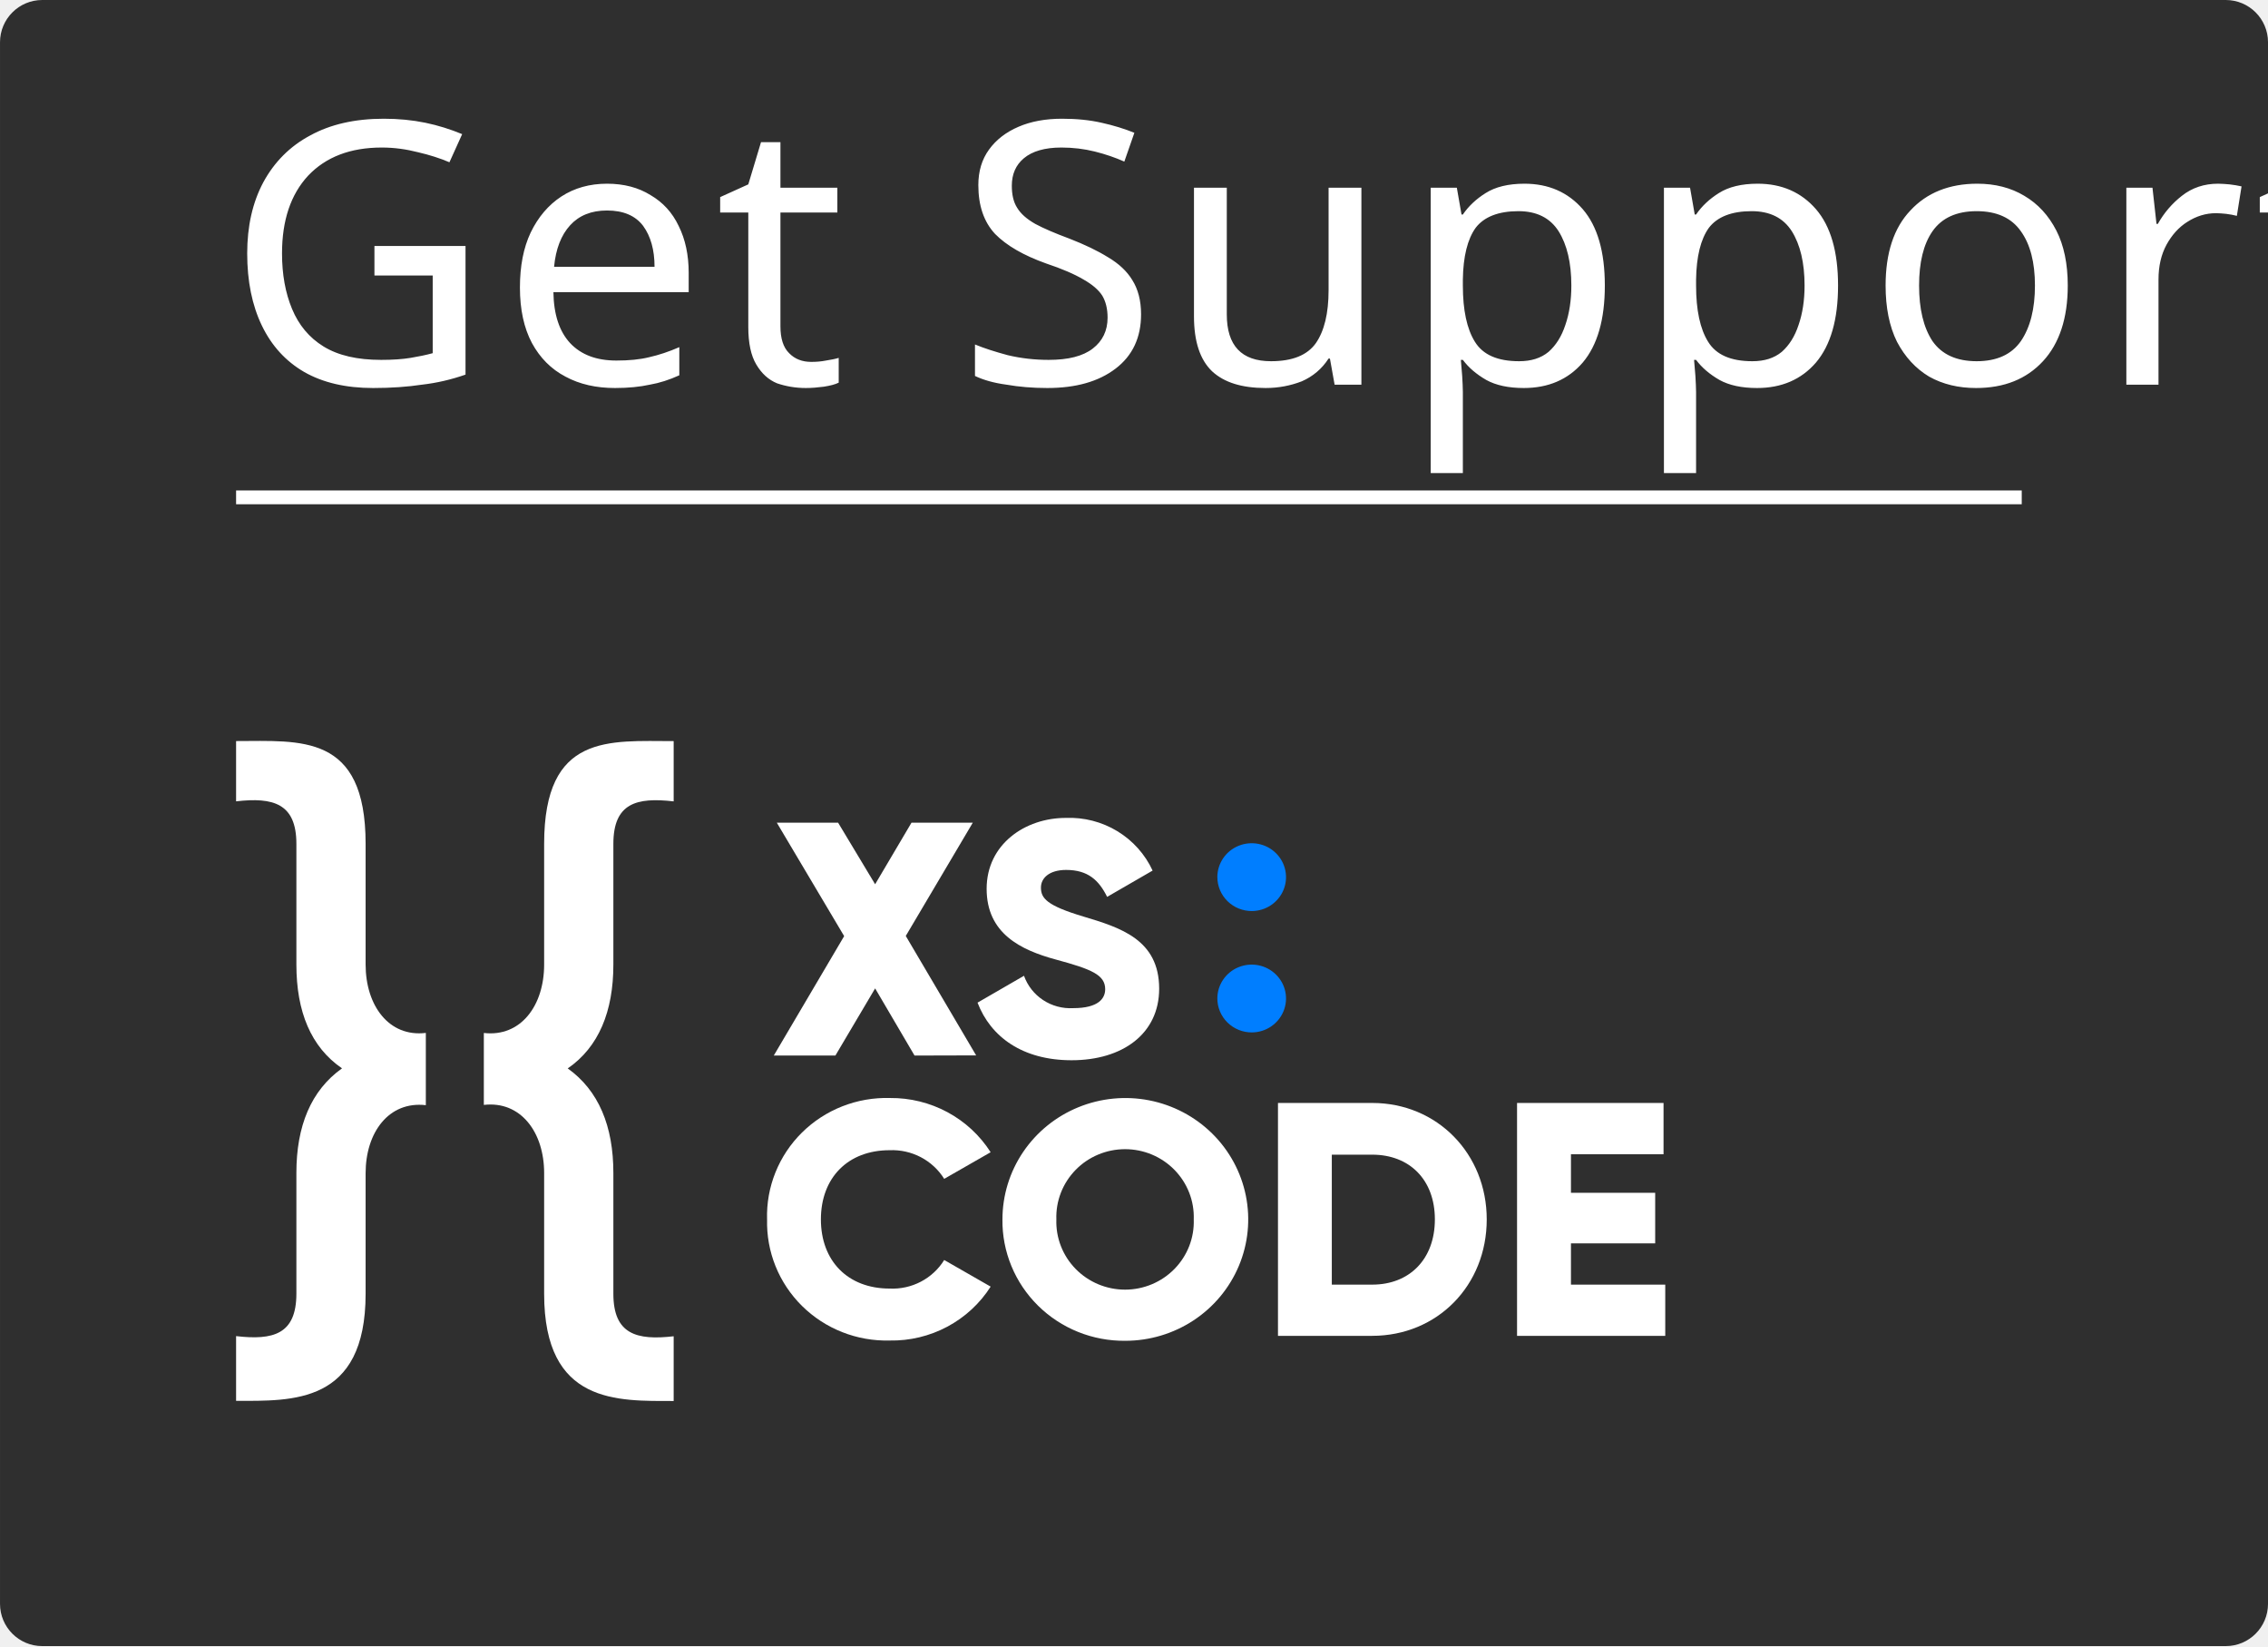
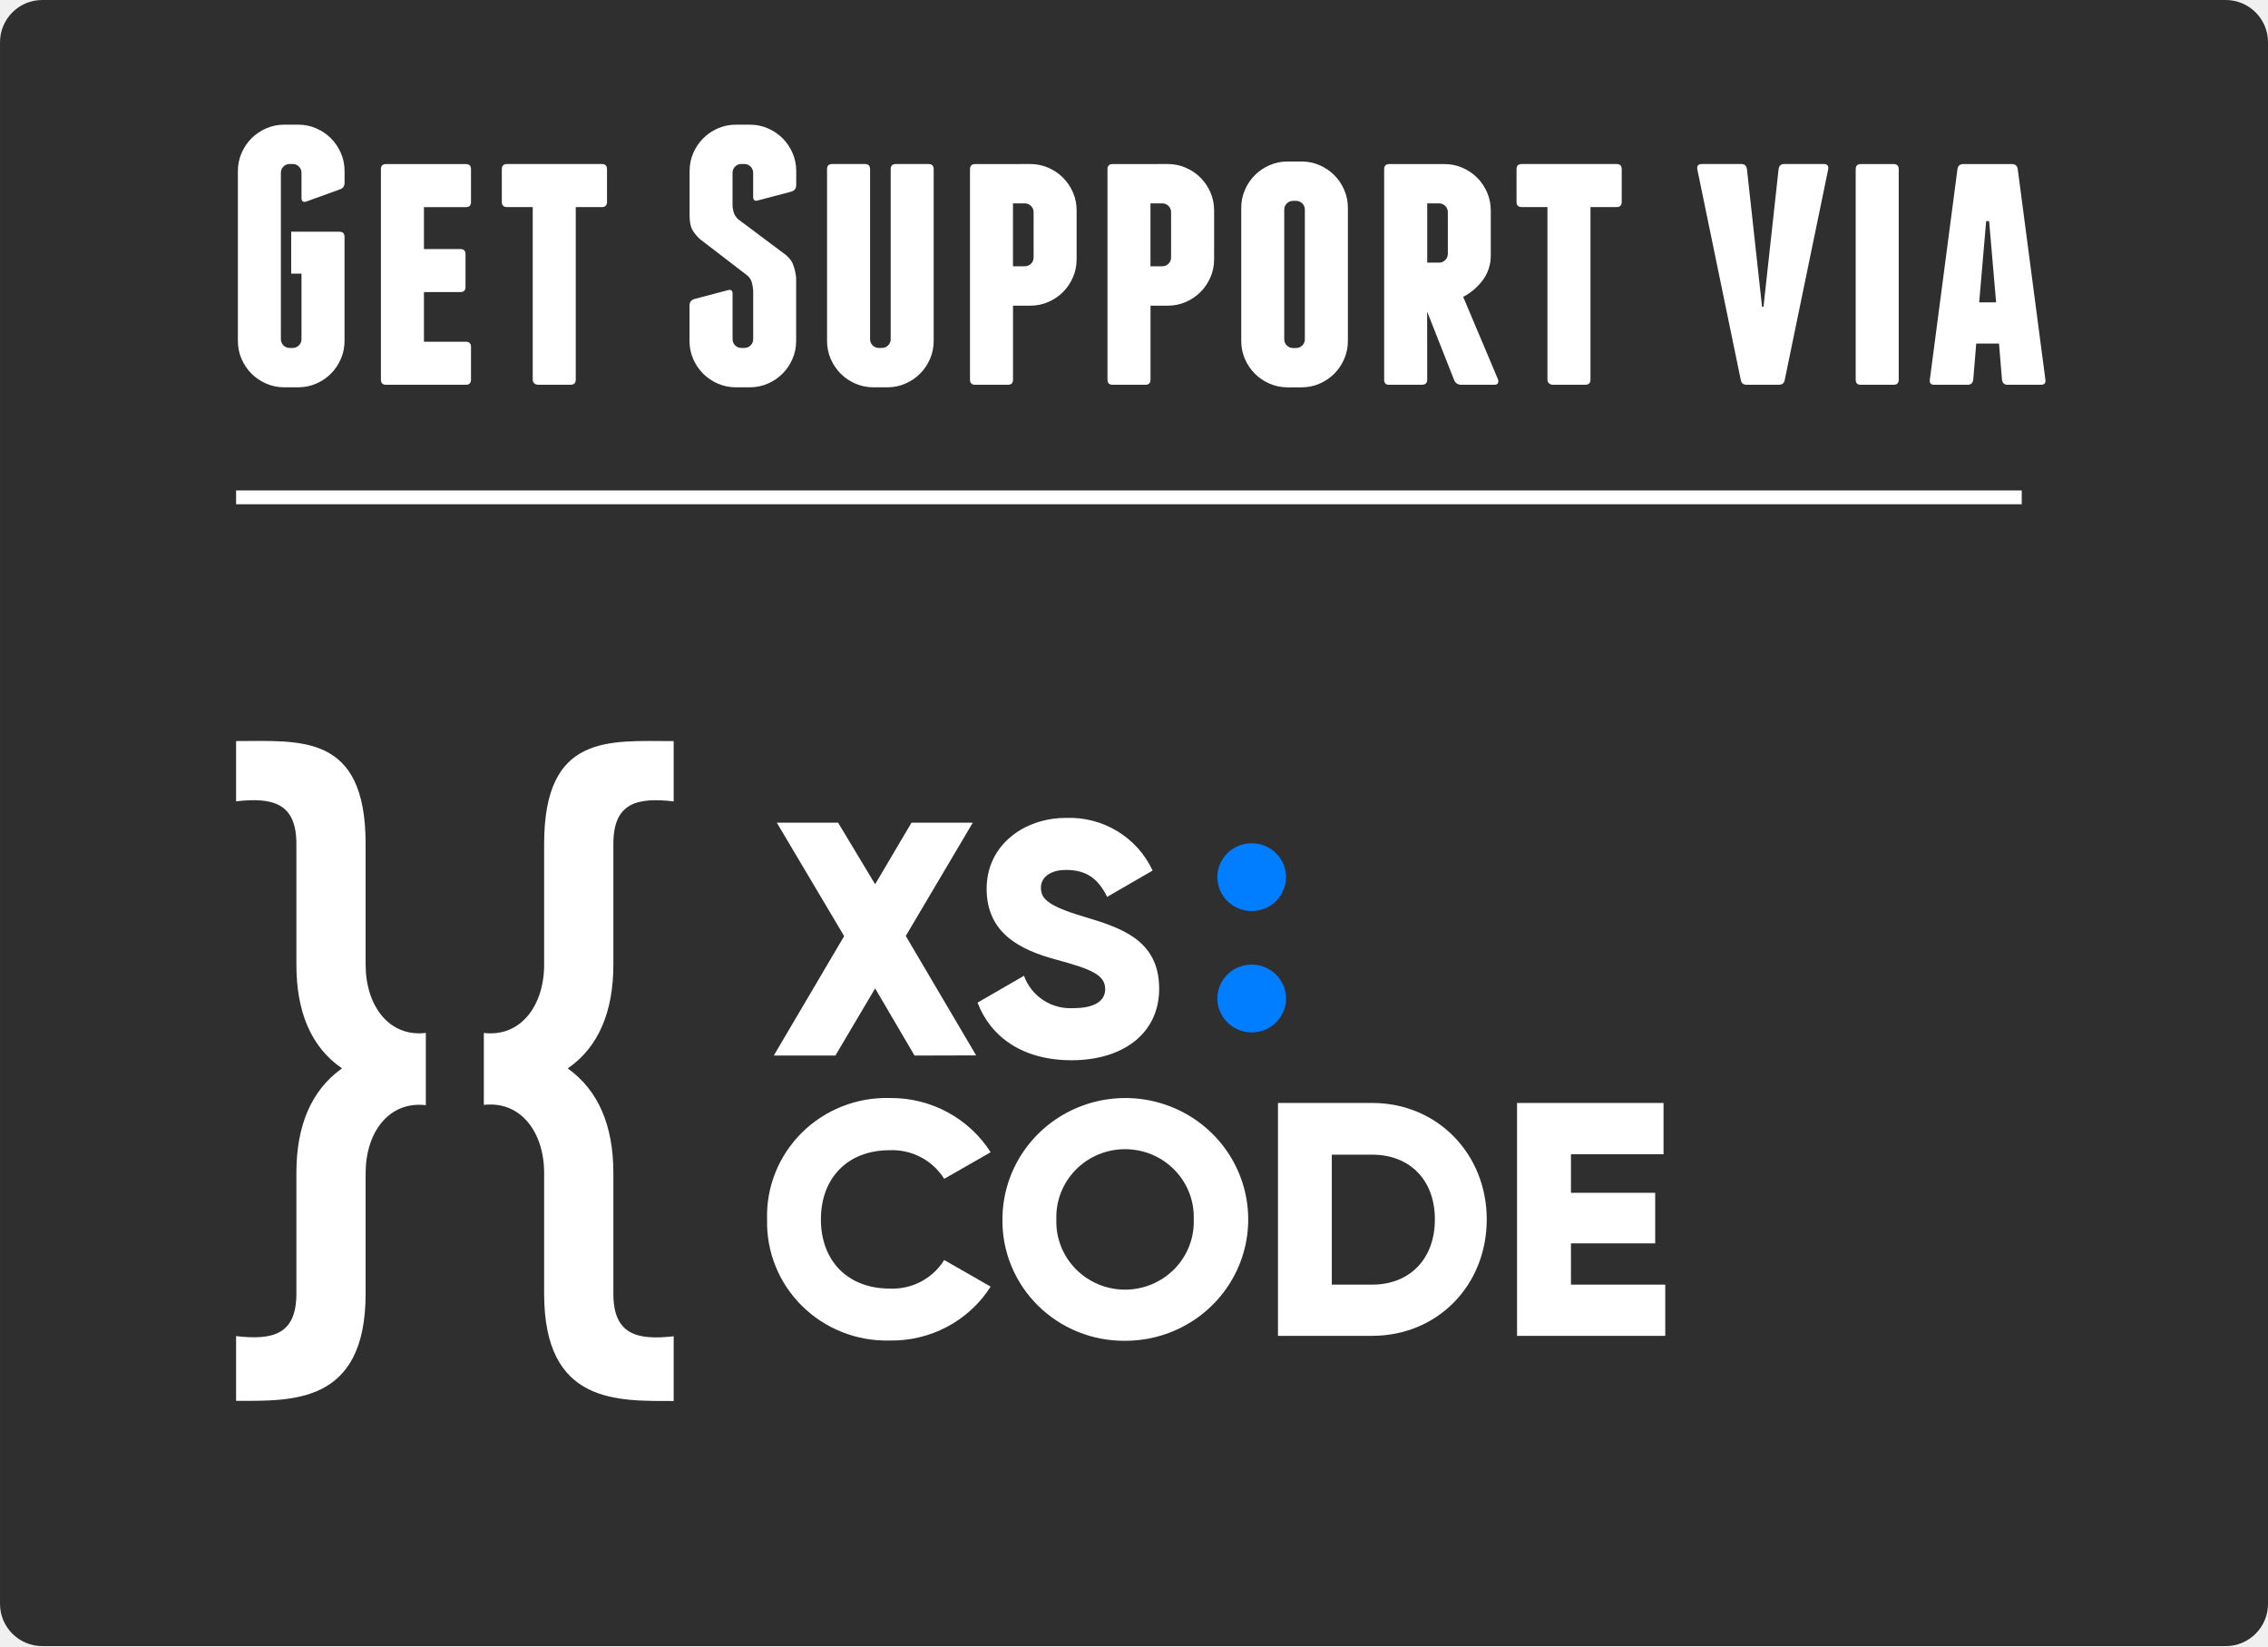
- <svg xmlns="http://www.w3.org/2000/svg" width="52.916mm" height="38.396mm" viewBox="0 0 52.916 38.396" version="1.1" id="svg8">
+ <svg xmlns="http://www.w3.org/2000/svg" id="svg8" version="1.1" viewBox="0 0 52.916 38.396" height="38.396mm" width="52.916mm">
  <defs id="defs2">
    <clipPath id="clip0">
-       <rect id="rect863" fill="#ffffff" height="48" width="104" x="0" y="0" />
+       <rect y="0" x="0" width="104" height="48" fill="#ffffff" id="rect863" />
    </clipPath>
  </defs>
-   <g id="layer1" transform="translate(-25.68172,-32.05098)">
-     <rect style="opacity:1;fill:#2f2f2f;fill-opacity:1;stroke-width:0.516;stroke-linecap:round" id="rect833" width="52.916" height="38.396" x="25.682" y="32.051" rx="0.986" ry="0.986" />
-     <g style="fill:none" id="g886" transform="matrix(0.3206232,0,0,0.3206232,31.18993,49.33767)">
-       <g id="g861" clip-path="url(#clip0)">
-         <path id="path843" fill="#007eff" d="m 71.406,9.89 c 0.001,-0.487 0.148,-0.962 0.422,-1.366 0.274,-0.404 0.663,-0.72 1.119,-0.906 0.455,-0.186 0.956,-0.236 1.44,-0.142 0.483,0.094 0.928,0.327 1.278,0.67 0.35,0.343 0.589,0.78 0.688,1.257 0.099,0.477 0.052,0.972 -0.134,1.422 -0.186,0.451 -0.502,0.837 -0.91,1.111 -0.407,0.274 -0.888,0.422 -1.381,0.427 -0.33,0.002 -0.658,-0.06 -0.964,-0.183 -0.306,-0.123 -0.584,-0.305 -0.818,-0.535 -0.234,-0.23 -0.42,-0.503 -0.547,-0.804 -0.127,-0.301 -0.192,-0.624 -0.192,-0.95 z m 0,8.83 c 0.001,-0.487 0.148,-0.962 0.422,-1.366 0.274,-0.404 0.663,-0.72 1.119,-0.906 0.455,-0.186 0.956,-0.236 1.44,-0.142 0.483,0.094 0.928,0.327 1.278,0.67 0.35,0.343 0.589,0.78 0.688,1.257 0.099,0.477 0.052,0.972 -0.134,1.422 -0.186,0.451 -0.502,0.837 -0.91,1.111 -0.407,0.274 -0.888,0.422 -1.381,0.427 -0.332,0.002 -0.661,-0.06 -0.968,-0.185 -0.307,-0.124 -0.586,-0.308 -0.821,-0.539 -0.235,-0.232 -0.42,-0.507 -0.546,-0.81 -0.126,-0.303 -0.19,-0.628 -0.187,-0.956 z" />
-         <path id="path845" fill="#ffffff" d="m 49.371,22.876 -2.868,-4.886 -2.892,4.886 h -4.483 l 5.121,-8.689 -4.901,-8.253 h 4.46 l 2.695,4.48 2.647,-4.48 h 4.46 l -4.877,8.241 5.121,8.689 z" />
-         <path id="path847" fill="#ffffff" d="m 53.956,19.026 3.38,-1.954 c 0.257,0.722 0.745,1.342 1.39,1.767 0.645,0.425 1.413,0.631 2.187,0.588 1.866,0 2.331,-0.724 2.331,-1.377 0,-1.042 -0.984,-1.454 -3.577,-2.155 -2.594,-0.701 -5.05,-1.913 -5.05,-5.151 0,-3.238 2.796,-5.157 5.759,-5.157 1.32,-0.053 2.626,0.283 3.751,0.965 1.126,0.683 2.02,1.681 2.568,2.867 l -3.309,1.913 c -0.596,-1.207 -1.395,-1.96 -2.981,-1.96 -1.228,0 -1.836,0.589 -1.836,1.283 0,0.777 0.417,1.307 3.088,2.107 2.671,0.801 5.515,1.666 5.515,5.251 0,3.267 -2.647,5.204 -6.373,5.204 -3.565,0 -5.89,-1.695 -6.844,-4.191 z" />
-         <path id="path849" fill="#ffffff" d="m 38.639,34.796 c -0.035,-1.169 0.173,-2.332 0.61,-3.419 0.437,-1.087 1.095,-2.074 1.932,-2.901 0.838,-0.827 1.837,-1.476 2.938,-1.908 1.101,-0.432 2.279,-0.637 3.463,-0.603 1.461,-0.015 2.901,0.34 4.184,1.03 1.283,0.69 2.365,1.694 3.143,2.914 l -3.38,1.937 c -0.414,-0.665 -1,-1.208 -1.698,-1.575 -0.698,-0.366 -1.482,-0.542 -2.272,-0.509 -3.041,0 -5.002,2.007 -5.002,5.033 0,3.026 1.961,5.033 5.002,5.033 0.79,0.037 1.575,-0.136 2.274,-0.502 0.699,-0.366 1.285,-0.91 1.697,-1.576 l 3.38,1.937 c -0.779,1.223 -1.866,2.227 -3.154,2.914 -1.288,0.687 -2.734,1.034 -4.197,1.006 -1.18,0.03 -2.354,-0.177 -3.45,-0.61 -1.096,-0.432 -2.092,-1.08 -2.926,-1.905 -0.834,-0.825 -1.49,-1.808 -1.927,-2.891 -0.437,-1.083 -0.646,-2.242 -0.615,-3.407 z" />
-         <path id="path851" fill="#ffffff" d="m 55.768,34.796 c 0,-1.746 0.524,-3.454 1.507,-4.906 0.983,-1.452 2.379,-2.584 4.013,-3.252 1.634,-0.668 3.432,-0.843 5.167,-0.502 1.735,0.341 3.328,1.182 4.579,2.417 1.251,1.235 2.102,2.808 2.447,4.521 0.345,1.713 0.168,3.488 -0.509,5.102 -0.677,1.613 -1.823,2.993 -3.294,3.963 -1.471,0.97 -3.2,1.488 -4.968,1.488 -1.178,0.013 -2.347,-0.206 -3.438,-0.645 -1.091,-0.439 -2.082,-1.089 -2.916,-1.912 -0.833,-0.823 -1.491,-1.801 -1.936,-2.879 -0.445,-1.077 -0.667,-2.232 -0.653,-3.395 z m 13.921,0 C 69.712,34.134 69.6,33.473 69.359,32.854 69.118,32.236 68.754,31.671 68.287,31.194 67.821,30.717 67.262,30.338 66.644,30.079 c -0.618,-0.259 -1.283,-0.392 -1.954,-0.392 -0.671,0 -1.336,0.133 -1.954,0.392 -0.618,0.259 -1.177,0.638 -1.643,1.115 -0.467,0.477 -0.831,1.042 -1.072,1.66 -0.241,0.619 -0.353,1.279 -0.33,1.942 -0.023,0.662 0.089,1.323 0.33,1.942 0.241,0.619 0.605,1.183 1.072,1.66 0.467,0.477 1.026,0.856 1.643,1.115 0.618,0.259 1.283,0.393 1.954,0.393 0.671,0 1.336,-0.134 1.954,-0.393 0.618,-0.259 1.177,-0.638 1.643,-1.115 0.467,-0.477 0.831,-1.041 1.072,-1.66 0.241,-0.619 0.353,-1.279 0.33,-1.942 z" />
-         <path id="path853" fill="#ffffff" d="m 91.009,34.796 c 0,4.792 -3.577,8.471 -8.347,8.471 H 75.818 V 26.325 h 6.862 c 4.728,0 8.329,3.697 8.329,8.471 z m -3.774,0 c 0,-2.902 -1.86,-4.709 -4.555,-4.709 h -2.945 v 9.454 h 2.945 c 2.695,0 4.555,-1.837 4.555,-4.745 z" />
-         <path id="path855" fill="#ffffff" d="m 104,39.541 v 3.726 H 93.215 V 26.325 h 10.66 v 3.732 h -6.737 v 2.802 h 6.129 v 3.679 h -6.129 v 3.002 z" />
-         <path id="path857" fill="#ffffff" d="m 22.417,40.206 v -8.789 c 0,-2.943 -1.693,-5.263 -4.388,-4.951 v -5.233 c 2.695,0.312 4.388,-2.001 4.388,-4.974 V 7.476 c 0,-8.065 4.74,-7.476 9.426,-7.476 V 4.385 c -2.695,-0.312 -4.388,0.124 -4.388,3.091 v 8.783 c 0,3.408 -1.067,6.004 -3.321,7.553 2.254,1.607 3.321,4.203 3.321,7.606 v 8.789 c 0,2.943 1.693,3.402 4.388,3.091 v 4.709 c -4.066,-0.006 -9.426,0.265 -9.426,-7.8 z" />
-         <path id="path859" fill="#ffffff" d="m 0,47.996 v -4.709 c 2.695,0.312 4.388,-0.124 4.388,-3.091 v -8.783 c 0,-3.402 1.061,-5.998 3.321,-7.606 -2.26,-1.548 -3.321,-4.121 -3.321,-7.553 V 7.472 C 4.388,4.529 2.695,4.07 0,4.382 v -4.386 c 4.686,0 9.426,-0.589 9.426,7.476 v 8.783 c 0,2.973 1.687,5.298 4.382,4.974 v 5.257 c -2.695,-0.312 -4.382,1.984 -4.382,4.951 v 8.765 c 0,8.065 -5.36,7.794 -9.426,7.794 z" />
+   <g transform="translate(-25.68172,-32.05098)" id="layer1">
+     <rect ry="0.986" rx="0.986" y="32.051" x="25.682" height="38.396" width="52.916" id="rect833" style="opacity:1;fill:#2f2f2f;fill-opacity:1;stroke-width:0.516;stroke-linecap:round" />
+     <g transform="matrix(0.3206232,0,0,0.3206232,31.18993,49.33767)" id="g886" style="fill:none">
+       <g clip-path="url(#clip0)" id="g861">
+         <path d="m 71.406,9.89 c 0.001,-0.487 0.148,-0.962 0.422,-1.366 0.274,-0.404 0.663,-0.72 1.119,-0.906 0.455,-0.186 0.956,-0.236 1.44,-0.142 0.483,0.094 0.928,0.327 1.278,0.67 0.35,0.343 0.589,0.78 0.688,1.257 0.099,0.477 0.052,0.972 -0.134,1.422 -0.186,0.451 -0.502,0.837 -0.91,1.111 -0.407,0.274 -0.888,0.422 -1.381,0.427 -0.33,0.002 -0.658,-0.06 -0.964,-0.183 -0.306,-0.123 -0.584,-0.305 -0.818,-0.535 -0.234,-0.23 -0.42,-0.503 -0.547,-0.804 -0.127,-0.301 -0.192,-0.624 -0.192,-0.95 z m 0,8.83 c 0.001,-0.487 0.148,-0.962 0.422,-1.366 0.274,-0.404 0.663,-0.72 1.119,-0.906 0.455,-0.186 0.956,-0.236 1.44,-0.142 0.483,0.094 0.928,0.327 1.278,0.67 0.35,0.343 0.589,0.78 0.688,1.257 0.099,0.477 0.052,0.972 -0.134,1.422 -0.186,0.451 -0.502,0.837 -0.91,1.111 -0.407,0.274 -0.888,0.422 -1.381,0.427 -0.332,0.002 -0.661,-0.06 -0.968,-0.185 -0.307,-0.124 -0.586,-0.308 -0.821,-0.539 -0.235,-0.232 -0.42,-0.507 -0.546,-0.81 -0.126,-0.303 -0.19,-0.628 -0.187,-0.956 z" fill="#007eff" id="path843" />
+         <path d="m 49.371,22.876 -2.868,-4.886 -2.892,4.886 h -4.483 l 5.121,-8.689 -4.901,-8.253 h 4.46 l 2.695,4.48 2.647,-4.48 h 4.46 l -4.877,8.241 5.121,8.689 z" fill="#ffffff" id="path845" />
+         <path d="m 53.956,19.026 3.38,-1.954 c 0.257,0.722 0.745,1.342 1.39,1.767 0.645,0.425 1.413,0.631 2.187,0.588 1.866,0 2.331,-0.724 2.331,-1.377 0,-1.042 -0.984,-1.454 -3.577,-2.155 -2.594,-0.701 -5.05,-1.913 -5.05,-5.151 0,-3.238 2.796,-5.157 5.759,-5.157 1.32,-0.053 2.626,0.283 3.751,0.965 1.126,0.683 2.02,1.681 2.568,2.867 l -3.309,1.913 c -0.596,-1.207 -1.395,-1.96 -2.981,-1.96 -1.228,0 -1.836,0.589 -1.836,1.283 0,0.777 0.417,1.307 3.088,2.107 2.671,0.801 5.515,1.666 5.515,5.251 0,3.267 -2.647,5.204 -6.373,5.204 -3.565,0 -5.89,-1.695 -6.844,-4.191 z" fill="#ffffff" id="path847" />
+         <path d="m 38.639,34.796 c -0.035,-1.169 0.173,-2.332 0.61,-3.419 0.437,-1.087 1.095,-2.074 1.932,-2.901 0.838,-0.827 1.837,-1.476 2.938,-1.908 1.101,-0.432 2.279,-0.637 3.463,-0.603 1.461,-0.015 2.901,0.34 4.184,1.03 1.283,0.69 2.365,1.694 3.143,2.914 l -3.38,1.937 c -0.414,-0.665 -1,-1.208 -1.698,-1.575 -0.698,-0.366 -1.482,-0.542 -2.272,-0.509 -3.041,0 -5.002,2.007 -5.002,5.033 0,3.026 1.961,5.033 5.002,5.033 0.79,0.037 1.575,-0.136 2.274,-0.502 0.699,-0.366 1.285,-0.91 1.697,-1.576 l 3.38,1.937 c -0.779,1.223 -1.866,2.227 -3.154,2.914 -1.288,0.687 -2.734,1.034 -4.197,1.006 -1.18,0.03 -2.354,-0.177 -3.45,-0.61 -1.096,-0.432 -2.092,-1.08 -2.926,-1.905 -0.834,-0.825 -1.49,-1.808 -1.927,-2.891 -0.437,-1.083 -0.646,-2.242 -0.615,-3.407 z" fill="#ffffff" id="path849" />
+         <path d="m 55.768,34.796 c 0,-1.746 0.524,-3.454 1.507,-4.906 0.983,-1.452 2.379,-2.584 4.013,-3.252 1.634,-0.668 3.432,-0.843 5.167,-0.502 1.735,0.341 3.328,1.182 4.579,2.417 1.251,1.235 2.102,2.808 2.447,4.521 0.345,1.713 0.168,3.488 -0.509,5.102 -0.677,1.613 -1.823,2.993 -3.294,3.963 -1.471,0.97 -3.2,1.488 -4.968,1.488 -1.178,0.013 -2.347,-0.206 -3.438,-0.645 -1.091,-0.439 -2.082,-1.089 -2.916,-1.912 -0.833,-0.823 -1.491,-1.801 -1.936,-2.879 -0.445,-1.077 -0.667,-2.232 -0.653,-3.395 z m 13.921,0 C 69.712,34.134 69.6,33.473 69.359,32.854 69.118,32.236 68.754,31.671 68.287,31.194 67.821,30.717 67.262,30.338 66.644,30.079 c -0.618,-0.259 -1.283,-0.392 -1.954,-0.392 -0.671,0 -1.336,0.133 -1.954,0.392 -0.618,0.259 -1.177,0.638 -1.643,1.115 -0.467,0.477 -0.831,1.042 -1.072,1.66 -0.241,0.619 -0.353,1.279 -0.33,1.942 -0.023,0.662 0.089,1.323 0.33,1.942 0.241,0.619 0.605,1.183 1.072,1.66 0.467,0.477 1.026,0.856 1.643,1.115 0.618,0.259 1.283,0.393 1.954,0.393 0.671,0 1.336,-0.134 1.954,-0.393 0.618,-0.259 1.177,-0.638 1.643,-1.115 0.467,-0.477 0.831,-1.041 1.072,-1.66 0.241,-0.619 0.353,-1.279 0.33,-1.942 z" fill="#ffffff" id="path851" />
+         <path d="m 91.009,34.796 c 0,4.792 -3.577,8.471 -8.347,8.471 H 75.818 V 26.325 h 6.862 c 4.728,0 8.329,3.697 8.329,8.471 z m -3.774,0 c 0,-2.902 -1.86,-4.709 -4.555,-4.709 h -2.945 v 9.454 h 2.945 c 2.695,0 4.555,-1.837 4.555,-4.745 z" fill="#ffffff" id="path853" />
+         <path d="m 104,39.541 v 3.726 H 93.215 V 26.325 h 10.66 v 3.732 h -6.737 v 2.802 h 6.129 v 3.679 h -6.129 v 3.002 z" fill="#ffffff" id="path855" />
+         <path d="m 22.417,40.206 v -8.789 c 0,-2.943 -1.693,-5.263 -4.388,-4.951 v -5.233 c 2.695,0.312 4.388,-2.001 4.388,-4.974 V 7.476 c 0,-8.065 4.74,-7.476 9.426,-7.476 V 4.385 c -2.695,-0.312 -4.388,0.124 -4.388,3.091 v 8.783 c 0,3.408 -1.067,6.004 -3.321,7.553 2.254,1.607 3.321,4.203 3.321,7.606 v 8.789 c 0,2.943 1.693,3.402 4.388,3.091 v 4.709 c -4.066,-0.006 -9.426,0.265 -9.426,-7.8 z" fill="#ffffff" id="path857" />
+         <path d="m 0,47.996 v -4.709 c 2.695,0.312 4.388,-0.124 4.388,-3.091 v -8.783 c 0,-3.402 1.061,-5.998 3.321,-7.606 -2.26,-1.548 -3.321,-4.121 -3.321,-7.553 V 7.472 C 4.388,4.529 2.695,4.07 0,4.382 v -4.386 c 4.686,0 9.426,-0.589 9.426,7.476 v 8.783 c 0,2.973 1.687,5.298 4.382,4.974 v 5.257 c -2.695,-0.312 -4.382,1.984 -4.382,4.951 v 8.765 c 0,8.065 -5.36,7.794 -9.426,7.794 z" fill="#ffffff" id="path859" />
      </g>
    </g>
-     <text xml:space="preserve" style="font-style:normal;font-variant:normal;font-weight:normal;font-stretch:normal;font-size:8.581px;line-height:1.25;font-family:Franchise;-inkscape-font-specification:Franchise;letter-spacing:0.161px;word-spacing:0px;fill:#ffffff;fill-opacity:1;stroke:none;stroke-width:0.161" x="30.932" y="41.026" id="text890">
-       <tspan x="30.932" y="41.026" style="font-style:normal;font-variant:normal;font-weight:normal;font-stretch:normal;font-family:Franchise;-inkscape-font-specification:Franchise;fill:#ffffff;stroke-width:0.161" id="tspan892">Get Support via</tspan>
-     </text>
-     <path style="fill:none;stroke:#ffffff;stroke-width:0.322;stroke-linecap:butt;stroke-linejoin:miter;stroke-miterlimit:4;stroke-dasharray:none;stroke-opacity:1" d="M 31.19,43.652 H 72.852" id="path896" />
+     <g style="font-style:normal;font-variant:normal;font-weight:normal;font-stretch:normal;font-size:8.581px;line-height:1.25;font-family:Franchise;-inkscape-font-specification:Franchise;letter-spacing:0.161px;word-spacing:0px;fill:#ffffff;fill-opacity:1;stroke:none;stroke-width:0.161" id="text890" aria-label="Get Support via">
+       <path id="path848" style="font-style:normal;font-variant:normal;font-weight:normal;font-stretch:normal;font-family:Franchise;-inkscape-font-specification:Franchise;fill:#ffffff;stroke-width:0.161" d="m 32.64,34.959 q 0.223,0 0.42,0.086 0.197,0.086 0.343,0.232 0.146,0.146 0.232,0.343 0.086,0.197 0.086,0.42 v 0.275 q 0,0.12 -0.112,0.154 l -0.781,0.283 q -0.112,0.034 -0.112,-0.086 v -0.584 q 0,-0.086 -0.06,-0.146 -0.06,-0.06 -0.146,-0.06 h -0.069 q -0.086,0 -0.146,0.06 -0.06,0.06 -0.06,0.146 v 3.879 q 0,0.086 0.06,0.146 0.06,0.06 0.146,0.06 h 0.069 q 0.086,0 0.146,-0.06 0.06,-0.06 0.06,-0.146 v -1.527 h -0.24 v -0.978 h 1.124 q 0.12,0 0.12,0.12 v 2.428 q 0,0.223 -0.086,0.42 -0.086,0.197 -0.232,0.343 -0.146,0.146 -0.343,0.232 -0.197,0.086 -0.42,0.086 h -0.326 q -0.223,0 -0.42,-0.086 -0.197,-0.086 -0.343,-0.232 -0.146,-0.146 -0.232,-0.343 -0.086,-0.197 -0.086,-0.42 v -3.964 q 0,-0.223 0.086,-0.42 0.086,-0.197 0.232,-0.343 0.146,-0.146 0.343,-0.232 0.197,-0.086 0.42,-0.086 h 0.326 z" />
+       <path id="path850" style="font-style:normal;font-variant:normal;font-weight:normal;font-stretch:normal;font-family:Franchise;-inkscape-font-specification:Franchise;fill:#ffffff;stroke-width:0.161" d="m 36.551,40.022 q 0.12,0 0.12,0.12 v 0.764 q 0,0.12 -0.12,0.12 h -1.862 q -0.12,0 -0.12,-0.12 v -4.908 q 0,-0.12 0.12,-0.12 h 1.862 q 0.12,0 0.12,0.12 v 0.764 q 0,0.12 -0.12,0.12 h -0.978 v 0.978 h 0.85 q 0.12,0 0.12,0.12 v 0.764 q 0,0.12 -0.12,0.12 h -0.85 v 1.158 h 0.978 z" />
+       <path id="path852" style="font-style:normal;font-variant:normal;font-weight:normal;font-stretch:normal;font-family:Franchise;-inkscape-font-specification:Franchise;fill:#ffffff;stroke-width:0.161" d="m 39.724,35.877 q 0.12,0 0.12,0.12 v 0.764 q 0,0.12 -0.12,0.12 h -0.609 v 4.024 q 0,0.12 -0.12,0.12 h -0.764 q -0.043,0 -0.086,-0.034 -0.034,-0.034 -0.034,-0.086 V 36.881 H 37.51 q -0.12,0 -0.12,-0.12 v -0.764 q 0,-0.12 0.12,-0.12 h 2.214 z" />
+       <path id="path854" style="font-style:normal;font-variant:normal;font-weight:normal;font-stretch:normal;font-family:Franchise;-inkscape-font-specification:Franchise;fill:#ffffff;stroke-width:0.161" d="m 43.178,34.959 q 0.223,0 0.42,0.086 0.197,0.086 0.343,0.232 0.146,0.146 0.232,0.343 0.086,0.197 0.086,0.42 v 0.326 q 0,0.12 -0.112,0.154 l -0.781,0.206 q -0.112,0.034 -0.112,-0.086 v -0.558 q 0,-0.086 -0.06,-0.146 -0.06,-0.06 -0.146,-0.06 h -0.069 q -0.086,0 -0.146,0.06 -0.06,0.06 -0.06,0.146 v 0.781 q 0.009,0.094 0.034,0.163 0.026,0.069 0.094,0.137 l 1.124,0.841 q 0.137,0.12 0.172,0.249 0.043,0.12 0.06,0.275 v 1.476 q 0,0.223 -0.086,0.42 -0.086,0.197 -0.232,0.343 -0.146,0.146 -0.343,0.232 -0.197,0.086 -0.42,0.086 h -0.326 q -0.223,0 -0.42,-0.086 -0.197,-0.086 -0.343,-0.232 -0.146,-0.146 -0.232,-0.343 -0.086,-0.197 -0.086,-0.42 v -0.824 q 0,-0.12 0.112,-0.154 l 0.781,-0.206 q 0.112,-0.034 0.112,0.086 v 1.055 q 0,0.086 0.06,0.146 0.06,0.06 0.146,0.06 h 0.069 q 0.086,0 0.146,-0.06 0.06,-0.06 0.06,-0.146 v -1.133 q -0.009,-0.112 -0.034,-0.197 -0.026,-0.086 -0.103,-0.154 l -1.107,-0.85 q -0.129,-0.12 -0.189,-0.24 -0.051,-0.12 -0.051,-0.317 v -1.03 q 0,-0.223 0.086,-0.42 0.086,-0.197 0.232,-0.343 0.146,-0.146 0.343,-0.232 0.197,-0.086 0.42,-0.086 h 0.326 z" />
+       <path id="path856" style="font-style:normal;font-variant:normal;font-weight:normal;font-stretch:normal;font-family:Franchise;-inkscape-font-specification:Franchise;fill:#ffffff;stroke-width:0.161" d="m 47.346,35.877 q 0.12,0 0.12,0.12 v 4.007 q 0,0.223 -0.086,0.42 -0.086,0.197 -0.232,0.343 -0.146,0.146 -0.343,0.232 -0.197,0.086 -0.42,0.086 h -0.326 q -0.223,0 -0.42,-0.086 -0.197,-0.086 -0.343,-0.232 -0.146,-0.146 -0.232,-0.343 -0.086,-0.197 -0.086,-0.42 v -4.007 q 0,-0.12 0.12,-0.12 h 0.764 q 0.12,0 0.12,0.12 v 3.964 q 0,0.086 0.06,0.146 0.06,0.06 0.146,0.06 h 0.069 q 0.086,0 0.146,-0.06 0.06,-0.06 0.06,-0.146 v -3.964 q 0,-0.12 0.12,-0.12 h 0.764 z" />
+       <path id="path858" style="font-style:normal;font-variant:normal;font-weight:normal;font-stretch:normal;font-family:Franchise;-inkscape-font-specification:Franchise;fill:#ffffff;stroke-width:0.161" d="m 49.72,35.877 q 0.223,0 0.42,0.086 0.197,0.086 0.343,0.232 0.146,0.146 0.232,0.343 0.086,0.197 0.086,0.42 V 38.1 q 0,0.223 -0.086,0.42 -0.086,0.197 -0.232,0.343 -0.146,0.146 -0.343,0.232 -0.197,0.086 -0.42,0.086 h -0.403 v 1.725 q 0,0.12 -0.12,0.12 h -0.764 q -0.12,0 -0.12,-0.12 v -4.908 q 0,-0.12 0.12,-0.12 z m 0.077,1.124 q 0,-0.086 -0.06,-0.146 -0.06,-0.06 -0.146,-0.06 h -0.275 v 1.467 h 0.275 q 0.086,0 0.146,-0.06 0.06,-0.06 0.06,-0.146 z" />
+       <path id="path860" style="font-style:normal;font-variant:normal;font-weight:normal;font-stretch:normal;font-family:Franchise;-inkscape-font-specification:Franchise;fill:#ffffff;stroke-width:0.161" d="m 52.928,35.877 q 0.223,0 0.42,0.086 0.197,0.086 0.343,0.232 0.146,0.146 0.232,0.343 0.086,0.197 0.086,0.42 V 38.1 q 0,0.223 -0.086,0.42 -0.086,0.197 -0.232,0.343 -0.146,0.146 -0.343,0.232 -0.197,0.086 -0.42,0.086 h -0.403 v 1.725 q 0,0.12 -0.12,0.12 h -0.764 q -0.12,0 -0.12,-0.12 v -4.908 q 0,-0.12 0.12,-0.12 z m 0.077,1.124 q 0,-0.086 -0.06,-0.146 -0.06,-0.06 -0.146,-0.06 h -0.275 v 1.467 h 0.275 q 0.086,0 0.146,-0.06 0.06,-0.06 0.06,-0.146 z" />
+       <path id="path862" style="font-style:normal;font-variant:normal;font-weight:normal;font-stretch:normal;font-family:Franchise;-inkscape-font-specification:Franchise;fill:#ffffff;stroke-width:0.161" d="m 57.13,40.005 q 0,0.223 -0.086,0.42 -0.086,0.197 -0.232,0.343 -0.146,0.146 -0.343,0.232 -0.197,0.086 -0.42,0.086 h -0.326 q -0.223,0 -0.42,-0.086 -0.197,-0.086 -0.343,-0.232 -0.146,-0.146 -0.232,-0.343 -0.086,-0.197 -0.086,-0.42 v -3.106 q 0,-0.223 0.086,-0.42 0.086,-0.197 0.232,-0.343 0.146,-0.146 0.343,-0.232 0.197,-0.086 0.42,-0.086 h 0.326 q 0.223,0 0.42,0.086 0.197,0.086 0.343,0.232 0.146,0.146 0.232,0.343 0.086,0.197 0.086,0.42 z m -1.004,-3.063 q 0,-0.086 -0.06,-0.146 -0.06,-0.06 -0.146,-0.06 h -0.069 q -0.086,0 -0.146,0.06 -0.06,0.06 -0.06,0.146 v 3.021 q 0,0.086 0.06,0.146 0.06,0.06 0.146,0.06 h 0.069 q 0.086,0 0.146,-0.06 0.06,-0.06 0.06,-0.146 z" />
+       <path id="path864" style="font-style:normal;font-variant:normal;font-weight:normal;font-stretch:normal;font-family:Franchise;-inkscape-font-specification:Franchise;fill:#ffffff;stroke-width:0.161" d="m 58.981,40.906 q 0,0.12 -0.129,0.12 h -0.764 q -0.112,0 -0.112,-0.12 v -4.908 q 0,-0.12 0.12,-0.12 h 1.287 q 0.223,0 0.42,0.086 0.197,0.086 0.343,0.232 0.146,0.146 0.232,0.343 0.086,0.197 0.086,0.42 v 1.055 q 0,0.317 -0.189,0.575 -0.189,0.249 -0.455,0.386 l 0.815,1.931 q 0.026,0.12 -0.086,0.12 h -0.781 q -0.051,0 -0.103,-0.034 -0.043,-0.034 -0.06,-0.086 l -0.626,-1.587 z m 0,-2.729 h 0.275 q 0.086,0 0.146,-0.06 0.06,-0.06 0.06,-0.146 v -0.97 q 0,-0.086 -0.06,-0.146 -0.06,-0.06 -0.146,-0.06 h -0.275 z" />
+       <path id="path866" style="font-style:normal;font-variant:normal;font-weight:normal;font-stretch:normal;font-family:Franchise;-inkscape-font-specification:Franchise;fill:#ffffff;stroke-width:0.161" d="m 63.399,35.877 q 0.12,0 0.12,0.12 v 0.764 q 0,0.12 -0.12,0.12 h -0.609 v 4.024 q 0,0.12 -0.12,0.12 h -0.764 q -0.043,0 -0.086,-0.034 -0.034,-0.034 -0.034,-0.086 v -4.024 h -0.601 q -0.12,0 -0.12,-0.12 v -0.764 q 0,-0.12 0.12,-0.12 h 2.214 z" />
+       <path id="path868" style="font-style:normal;font-variant:normal;font-weight:normal;font-stretch:normal;font-family:Franchise;-inkscape-font-specification:Franchise;fill:#ffffff;stroke-width:0.161" d="m 68.234,35.877 q 0.12,0 0.103,0.12 l -1.013,4.908 q -0.017,0.12 -0.137,0.12 h -0.755 q -0.12,0 -0.137,-0.12 l -1.013,-4.908 q -0.017,-0.12 0.103,-0.12 h 0.927 q 0.112,0 0.129,0.12 l 0.352,3.209 h 0.034 l 0.352,-3.209 q 0.017,-0.12 0.129,-0.12 h 0.927 z" />
+       <path id="path870" style="font-style:normal;font-variant:normal;font-weight:normal;font-stretch:normal;font-family:Franchise;-inkscape-font-specification:Franchise;fill:#ffffff;stroke-width:0.161" d="m 69.982,40.906 q 0,0.12 -0.12,0.12 h -0.764 q -0.12,0 -0.12,-0.12 v -4.908 q 0,-0.12 0.12,-0.12 h 0.764 q 0.12,0 0.12,0.12 z" />
+       <path id="path872" style="font-style:normal;font-variant:normal;font-weight:normal;font-stretch:normal;font-family:Franchise;-inkscape-font-specification:Franchise;fill:#ffffff;stroke-width:0.161" d="m 73.404,40.906 q 0.017,0.12 -0.103,0.12 h -0.781 q -0.112,0 -0.129,-0.12 l -0.069,-0.841 h -0.532 l -0.069,0.841 q -0.017,0.12 -0.129,0.12 h -0.781 q -0.12,0 -0.103,-0.12 l 0.644,-4.908 q 0.017,-0.12 0.137,-0.12 h 1.133 q 0.12,0 0.137,0.12 z m -1.15,-1.802 -0.163,-1.896 h -0.069 l -0.163,1.896 z" />
+     </g>
+     <path id="path896" d="M 31.19,43.652 H 72.852" style="fill:none;stroke:#ffffff;stroke-width:0.322;stroke-linecap:butt;stroke-linejoin:miter;stroke-miterlimit:4;stroke-dasharray:none;stroke-opacity:1" />
  </g>
</svg>
